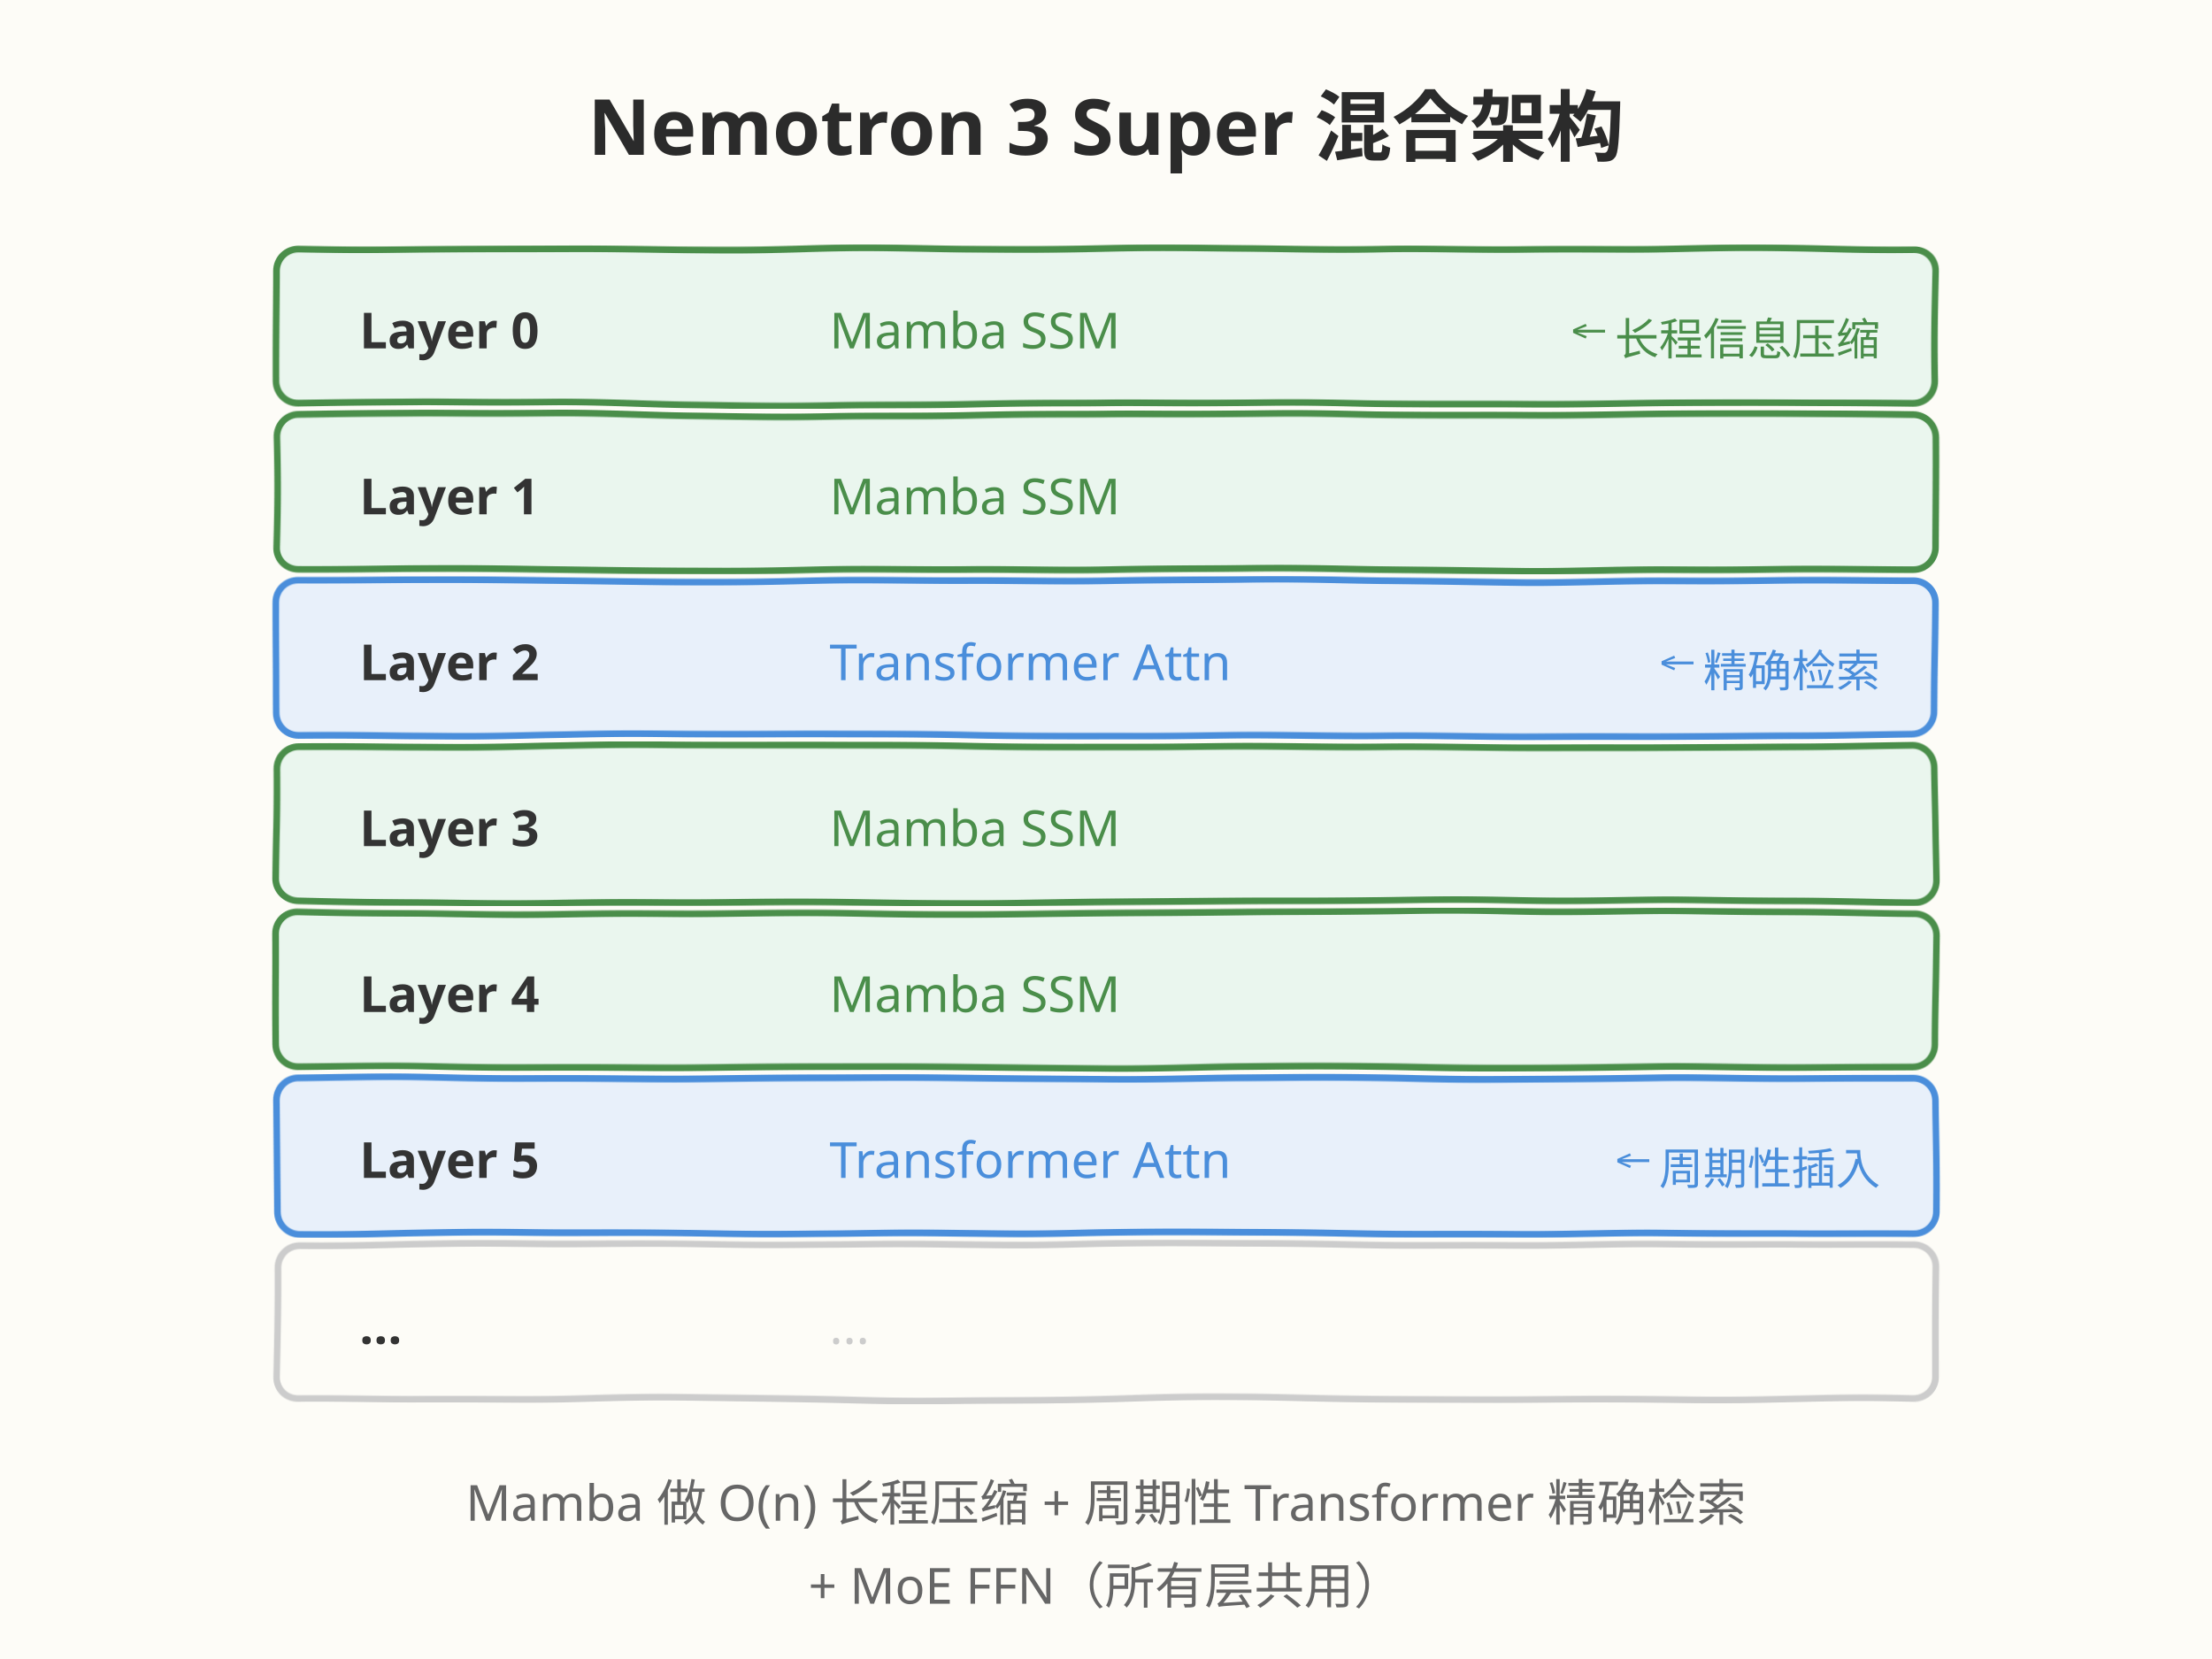
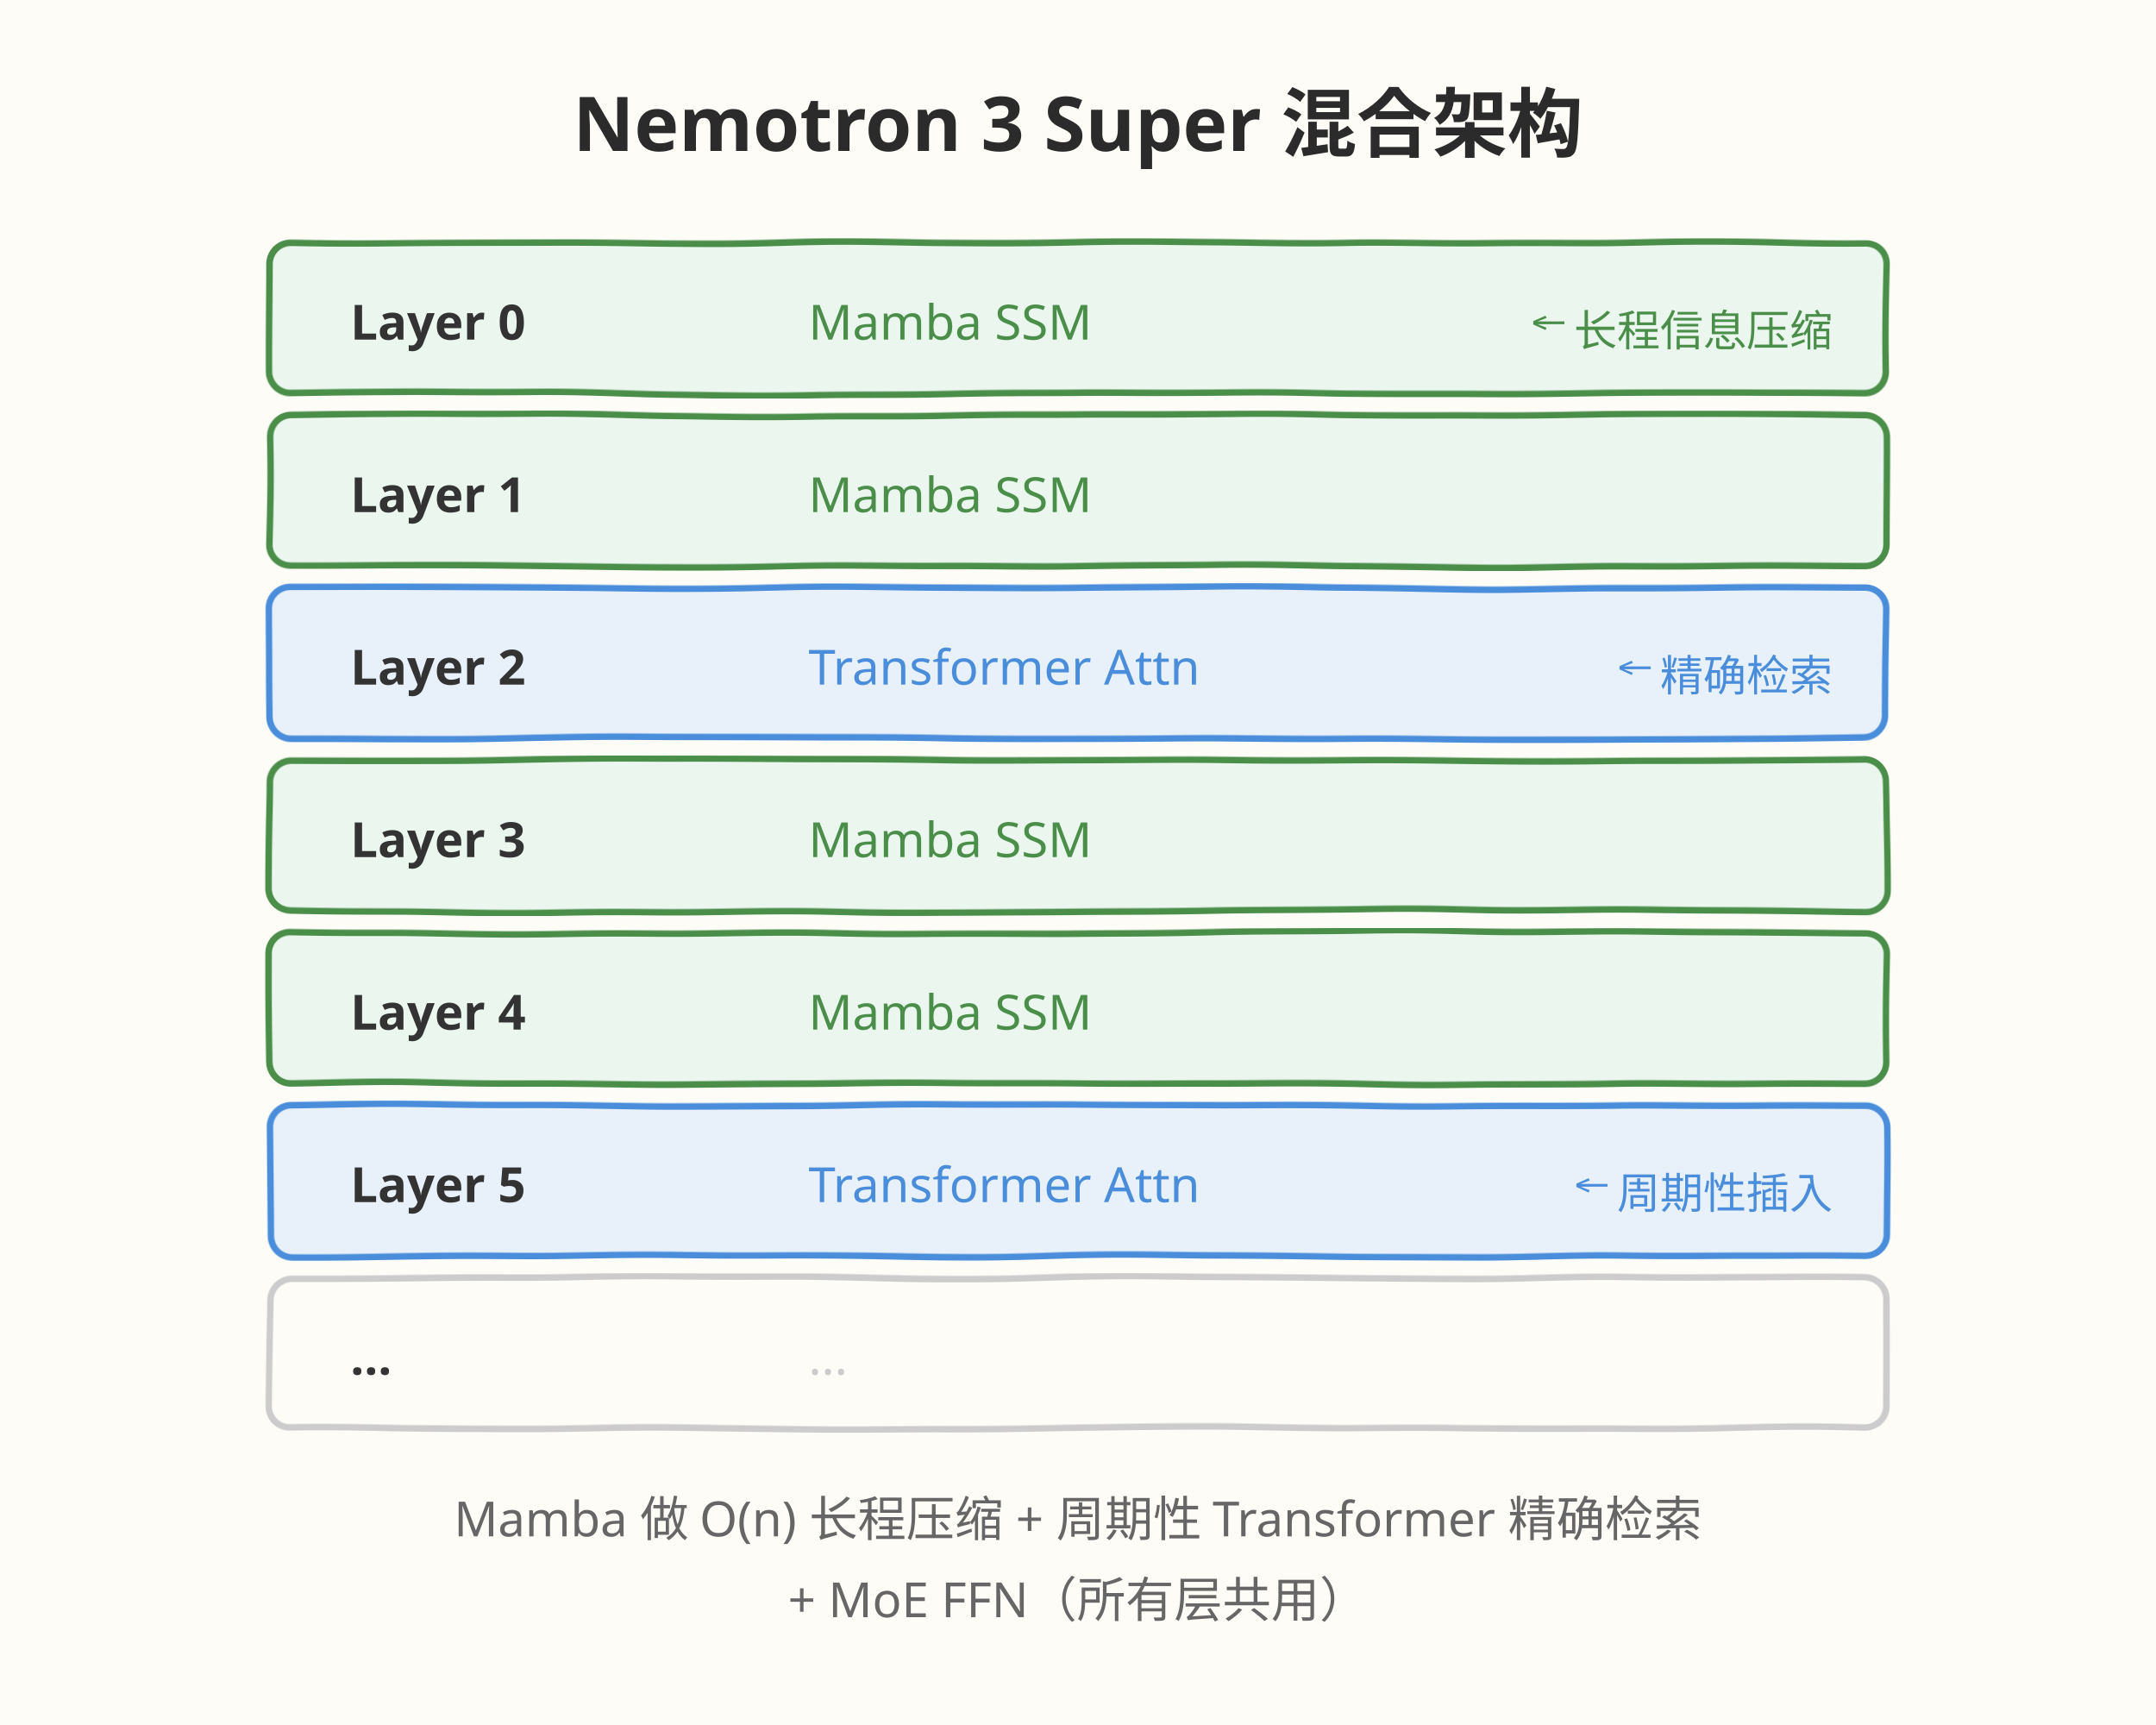
- <svg xmlns="http://www.w3.org/2000/svg" viewBox="0 0 400 300" font-family="'Comic Sans MS','Marker Felt','Segoe UI','Kaiti SC',楷体,cursive">
+ <svg xmlns="http://www.w3.org/2000/svg" viewBox="0 0 400 320" font-family="'Comic Sans MS','Marker Felt','Segoe UI','Kaiti SC',楷体,cursive">
  <defs>
    <filter id="sk" x="-3%" y="-3%" width="106%" height="106%">
      <feTurbulence type="fractalNoise" baseFrequency="0.02" numOctaves="2" seed="42" result="n" />
      <feDisplacementMap in="SourceGraphic" in2="n" scale="1.5" />
    </filter>
    <marker id="ar" markerWidth="9" markerHeight="9" refX="7" refY="4.5" orient="auto">
      <path d="M0,0 L9,4.5 L0,9 z" fill="#5a5a5a" />
    </marker>
    <marker id="ard" markerWidth="9" markerHeight="9" refX="7" refY="4.5" orient="auto">
      <path d="M0,0 L9,4.5 L0,9 z" fill="#b85450" />
    </marker>
  </defs>
-   <rect width="400" height="300" fill="#fdfcf7" />
+   <rect width="400" height="320" fill="#fdfcf7" />
  <text x="200" y="28" text-anchor="middle" font-size="14" fill="#2b2b2b" font-weight="bold">Nemotron 3 Super 混合架构</text>
  <g filter="url(#sk)">
    <rect x="50" y="45" width="300" height="28" rx="4" fill="#eaf6ee" stroke="#4a8e4a" stroke-width="1.2" />
  </g>
  <text x="65" y="63" text-anchor="start" font-size="9" fill="#333" font-weight="bold">Layer 0</text>
  <text x="150" y="63" text-anchor="start" font-size="9" fill="#4a8e4a">Mamba SSM</text>
  <text x="340" y="63" text-anchor="end" font-size="8" fill="#4a8e4a">← 长程信息压缩</text>
  <g filter="url(#sk)">
-     <rect x="50" y="75" width="300" height="28" rx="4" fill="#eaf6ee" stroke="#4a8e4a" stroke-width="1.2" />
+     <rect x="50" y="77" width="300" height="28" rx="4" fill="#eaf6ee" stroke="#4a8e4a" stroke-width="1.2" />
  </g>
-   <text x="65" y="93" text-anchor="start" font-size="9" fill="#333" font-weight="bold">Layer 1</text>
-   <text x="150" y="93" text-anchor="start" font-size="9" fill="#4a8e4a">Mamba SSM</text>
+   <text x="65" y="95" text-anchor="start" font-size="9" fill="#333" font-weight="bold">Layer 1</text>
+   <text x="150" y="95" text-anchor="start" font-size="9" fill="#4a8e4a">Mamba SSM</text>
  <g filter="url(#sk)">
-     <rect x="50" y="105" width="300" height="28" rx="4" fill="#e8f0fa" stroke="#4a8edb" stroke-width="1.2" />
+     <rect x="50" y="109" width="300" height="28" rx="4" fill="#e8f0fa" stroke="#4a8edb" stroke-width="1.2" />
  </g>
-   <text x="65" y="123" text-anchor="start" font-size="9" fill="#333" font-weight="bold">Layer 2</text>
-   <text x="150" y="123" text-anchor="start" font-size="9" fill="#4a8edb">Transformer Attn</text>
-   <text x="340" y="123" text-anchor="end" font-size="8" fill="#4a8edb">← 精确检索</text>
+   <text x="65" y="127" text-anchor="start" font-size="9" fill="#333" font-weight="bold">Layer 2</text>
+   <text x="150" y="127" text-anchor="start" font-size="9" fill="#4a8edb">Transformer Attn</text>
+   <text x="340" y="127" text-anchor="end" font-size="8" fill="#4a8edb">← 精确检索</text>
  <g filter="url(#sk)">
-     <rect x="50" y="135" width="300" height="28" rx="4" fill="#eaf6ee" stroke="#4a8e4a" stroke-width="1.2" />
+     <rect x="50" y="141" width="300" height="28" rx="4" fill="#eaf6ee" stroke="#4a8e4a" stroke-width="1.2" />
  </g>
-   <text x="65" y="153" text-anchor="start" font-size="9" fill="#333" font-weight="bold">Layer 3</text>
-   <text x="150" y="153" text-anchor="start" font-size="9" fill="#4a8e4a">Mamba SSM</text>
+   <text x="65" y="159" text-anchor="start" font-size="9" fill="#333" font-weight="bold">Layer 3</text>
+   <text x="150" y="159" text-anchor="start" font-size="9" fill="#4a8e4a">Mamba SSM</text>
  <g filter="url(#sk)">
-     <rect x="50" y="165" width="300" height="28" rx="4" fill="#eaf6ee" stroke="#4a8e4a" stroke-width="1.2" />
+     <rect x="50" y="173" width="300" height="28" rx="4" fill="#eaf6ee" stroke="#4a8e4a" stroke-width="1.2" />
  </g>
-   <text x="65" y="183" text-anchor="start" font-size="9" fill="#333" font-weight="bold">Layer 4</text>
-   <text x="150" y="183" text-anchor="start" font-size="9" fill="#4a8e4a">Mamba SSM</text>
+   <text x="65" y="191" text-anchor="start" font-size="9" fill="#333" font-weight="bold">Layer 4</text>
+   <text x="150" y="191" text-anchor="start" font-size="9" fill="#4a8e4a">Mamba SSM</text>
  <g filter="url(#sk)">
-     <rect x="50" y="195" width="300" height="28" rx="4" fill="#e8f0fa" stroke="#4a8edb" stroke-width="1.2" />
+     <rect x="50" y="205" width="300" height="28" rx="4" fill="#e8f0fa" stroke="#4a8edb" stroke-width="1.2" />
  </g>
-   <text x="65" y="213" text-anchor="start" font-size="9" fill="#333" font-weight="bold">Layer 5</text>
-   <text x="150" y="213" text-anchor="start" font-size="9" fill="#4a8edb">Transformer Attn</text>
-   <text x="340" y="213" text-anchor="end" font-size="8" fill="#4a8edb">← 周期性插入</text>
+   <text x="65" y="223" text-anchor="start" font-size="9" fill="#333" font-weight="bold">Layer 5</text>
+   <text x="150" y="223" text-anchor="start" font-size="9" fill="#4a8edb">Transformer Attn</text>
+   <text x="340" y="223" text-anchor="end" font-size="8" fill="#4a8edb">← 周期性插入</text>
  <g filter="url(#sk)">
-     <rect x="50" y="225" width="300" height="28" rx="4" fill="#fdfcf7" stroke="#ccc" stroke-width="1.2" />
+     <rect x="50" y="237" width="300" height="28" rx="4" fill="#fdfcf7" stroke="#ccc" stroke-width="1.2" />
  </g>
-   <text x="65" y="243" text-anchor="start" font-size="9" fill="#333" font-weight="bold">...</text>
-   <text x="150" y="243" text-anchor="start" font-size="9" fill="#ccc">...</text>
-   <text x="200" y="275" text-anchor="middle" font-size="9" fill="#666">Mamba 做 O(n) 长程压缩 + 周期性 Transformer 精确检索</text>
-   <text x="200" y="290" text-anchor="middle" font-size="9" fill="#666">+ MoE FFN（所有层共用）</text>
+   <text x="65" y="255" text-anchor="start" font-size="9" fill="#333" font-weight="bold">...</text>
+   <text x="150" y="255" text-anchor="start" font-size="9" fill="#ccc">...</text>
+   <text x="200" y="285" text-anchor="middle" font-size="9" fill="#666">Mamba 做 O(n) 长程压缩 + 周期性 Transformer 精确检索</text>
+   <text x="200" y="300" text-anchor="middle" font-size="9" fill="#666">+ MoE FFN（所有层共用）</text>
</svg>
